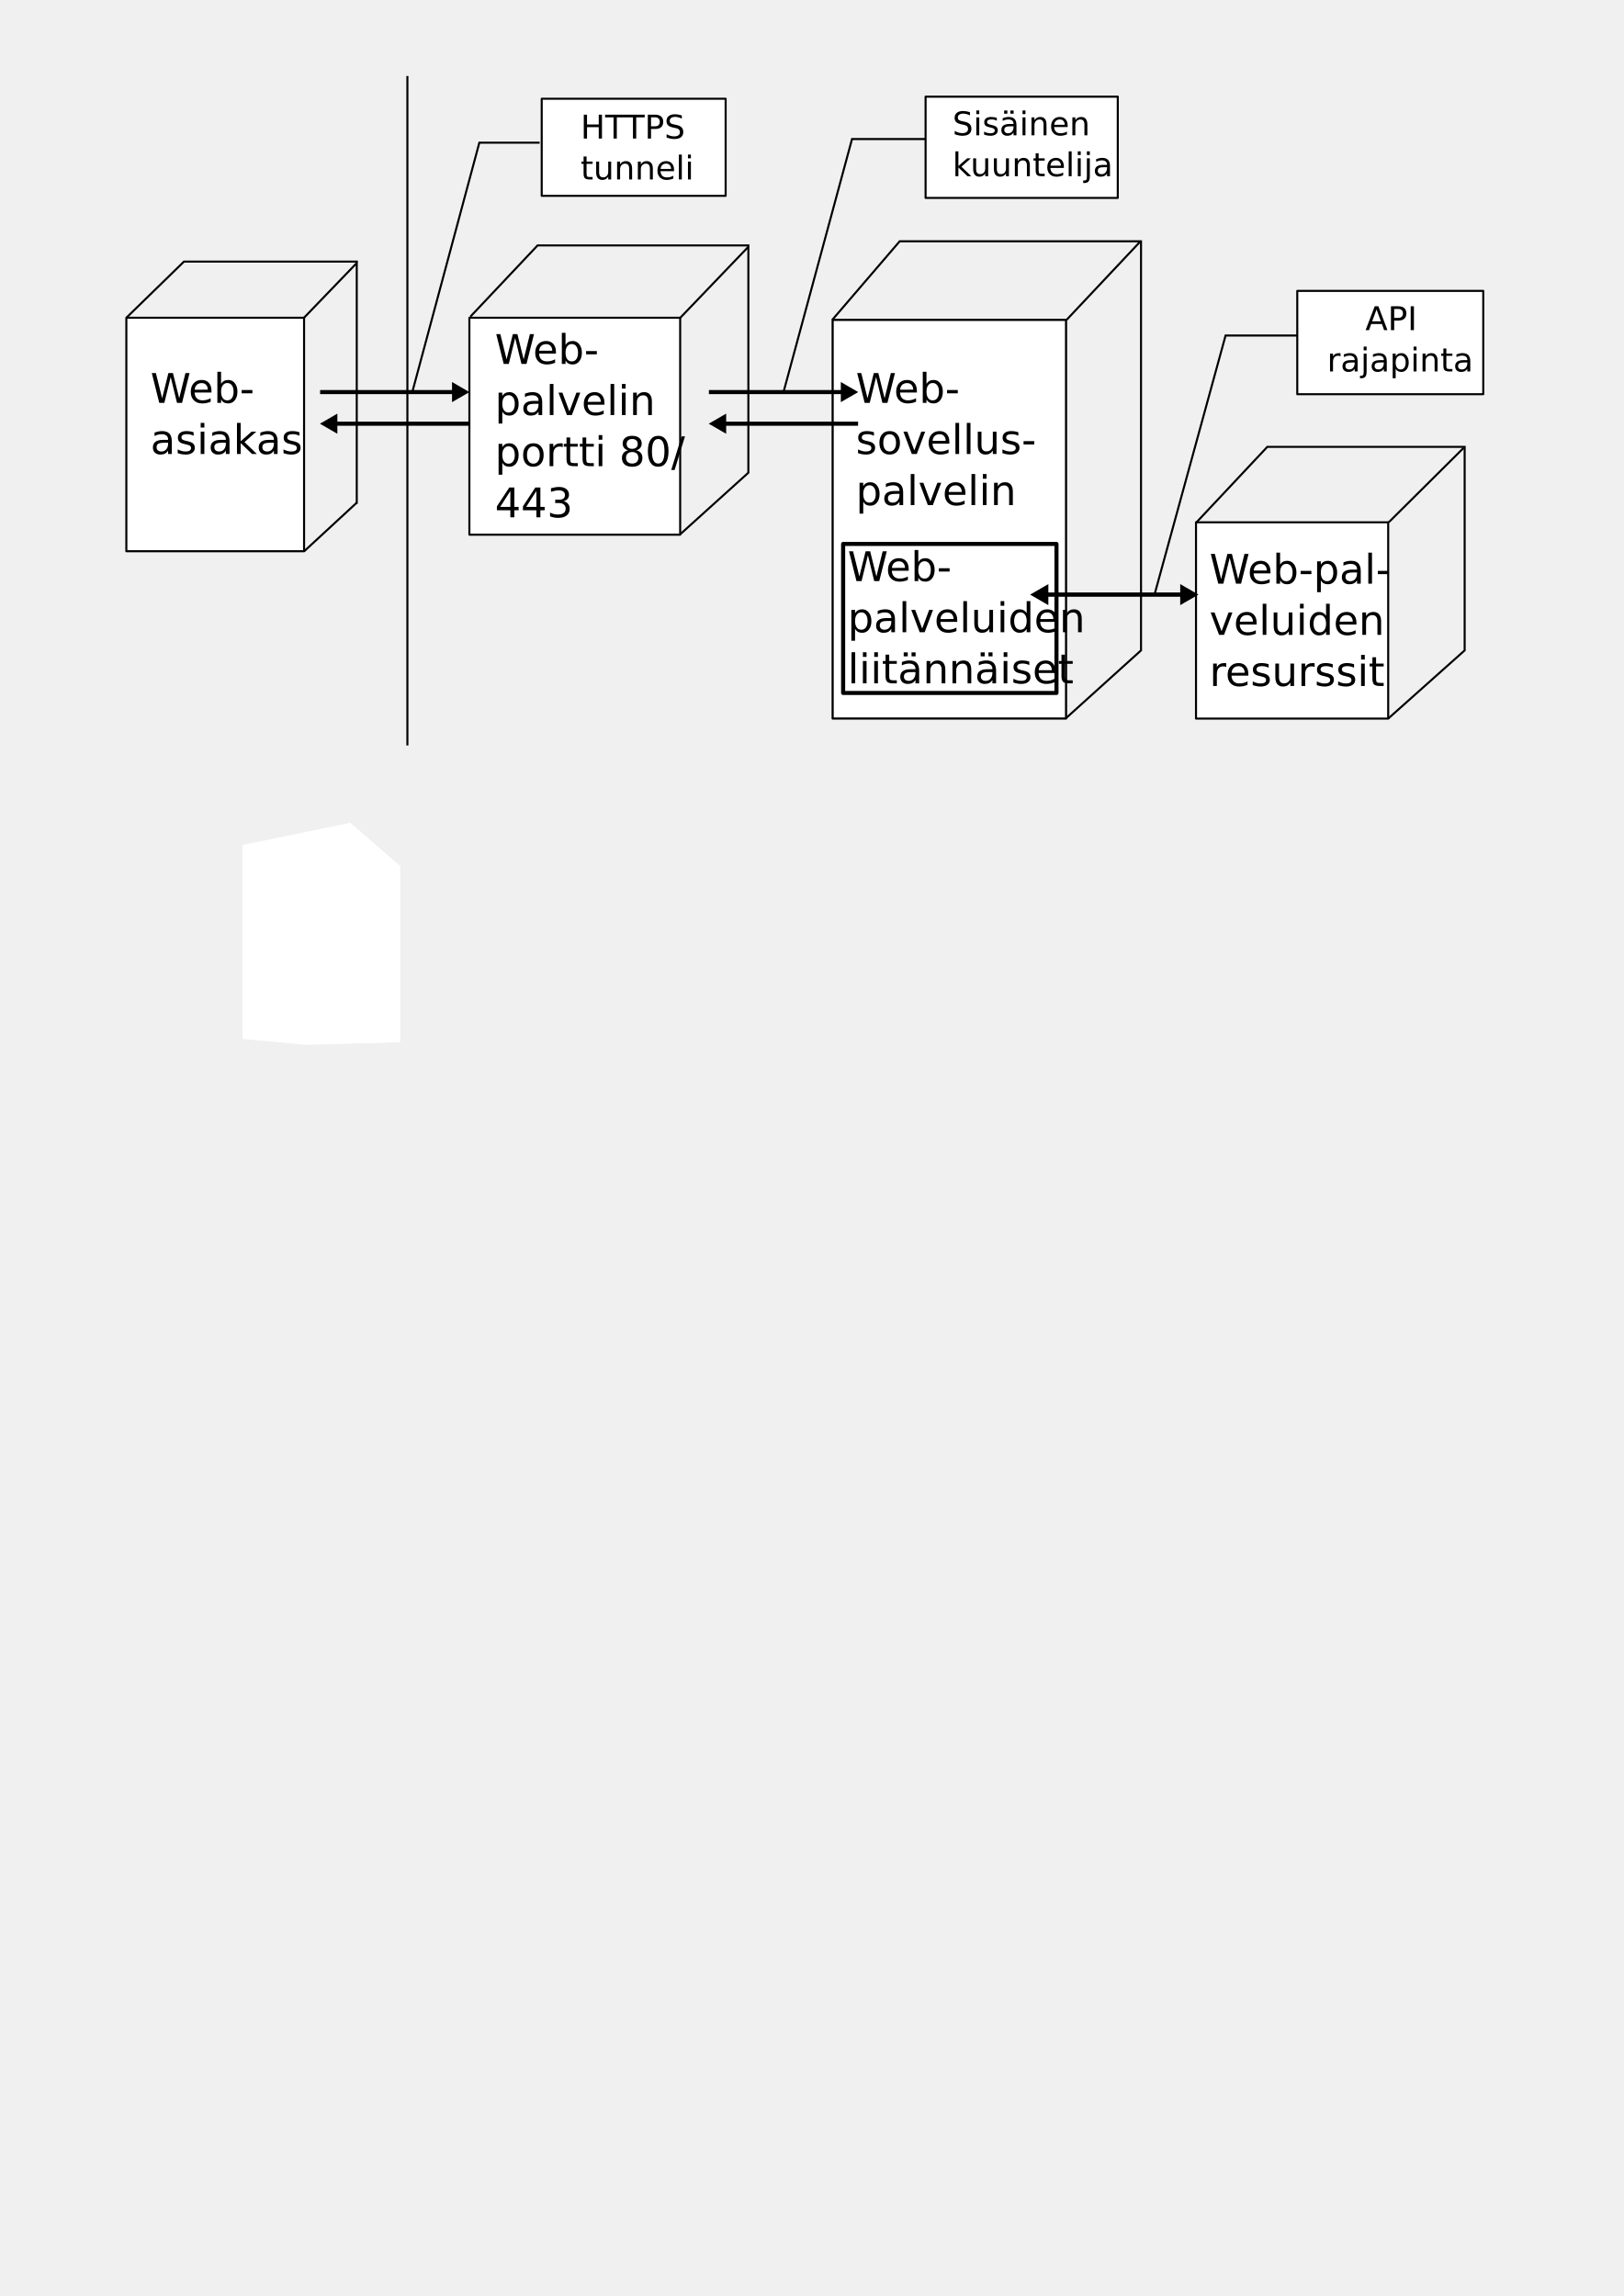
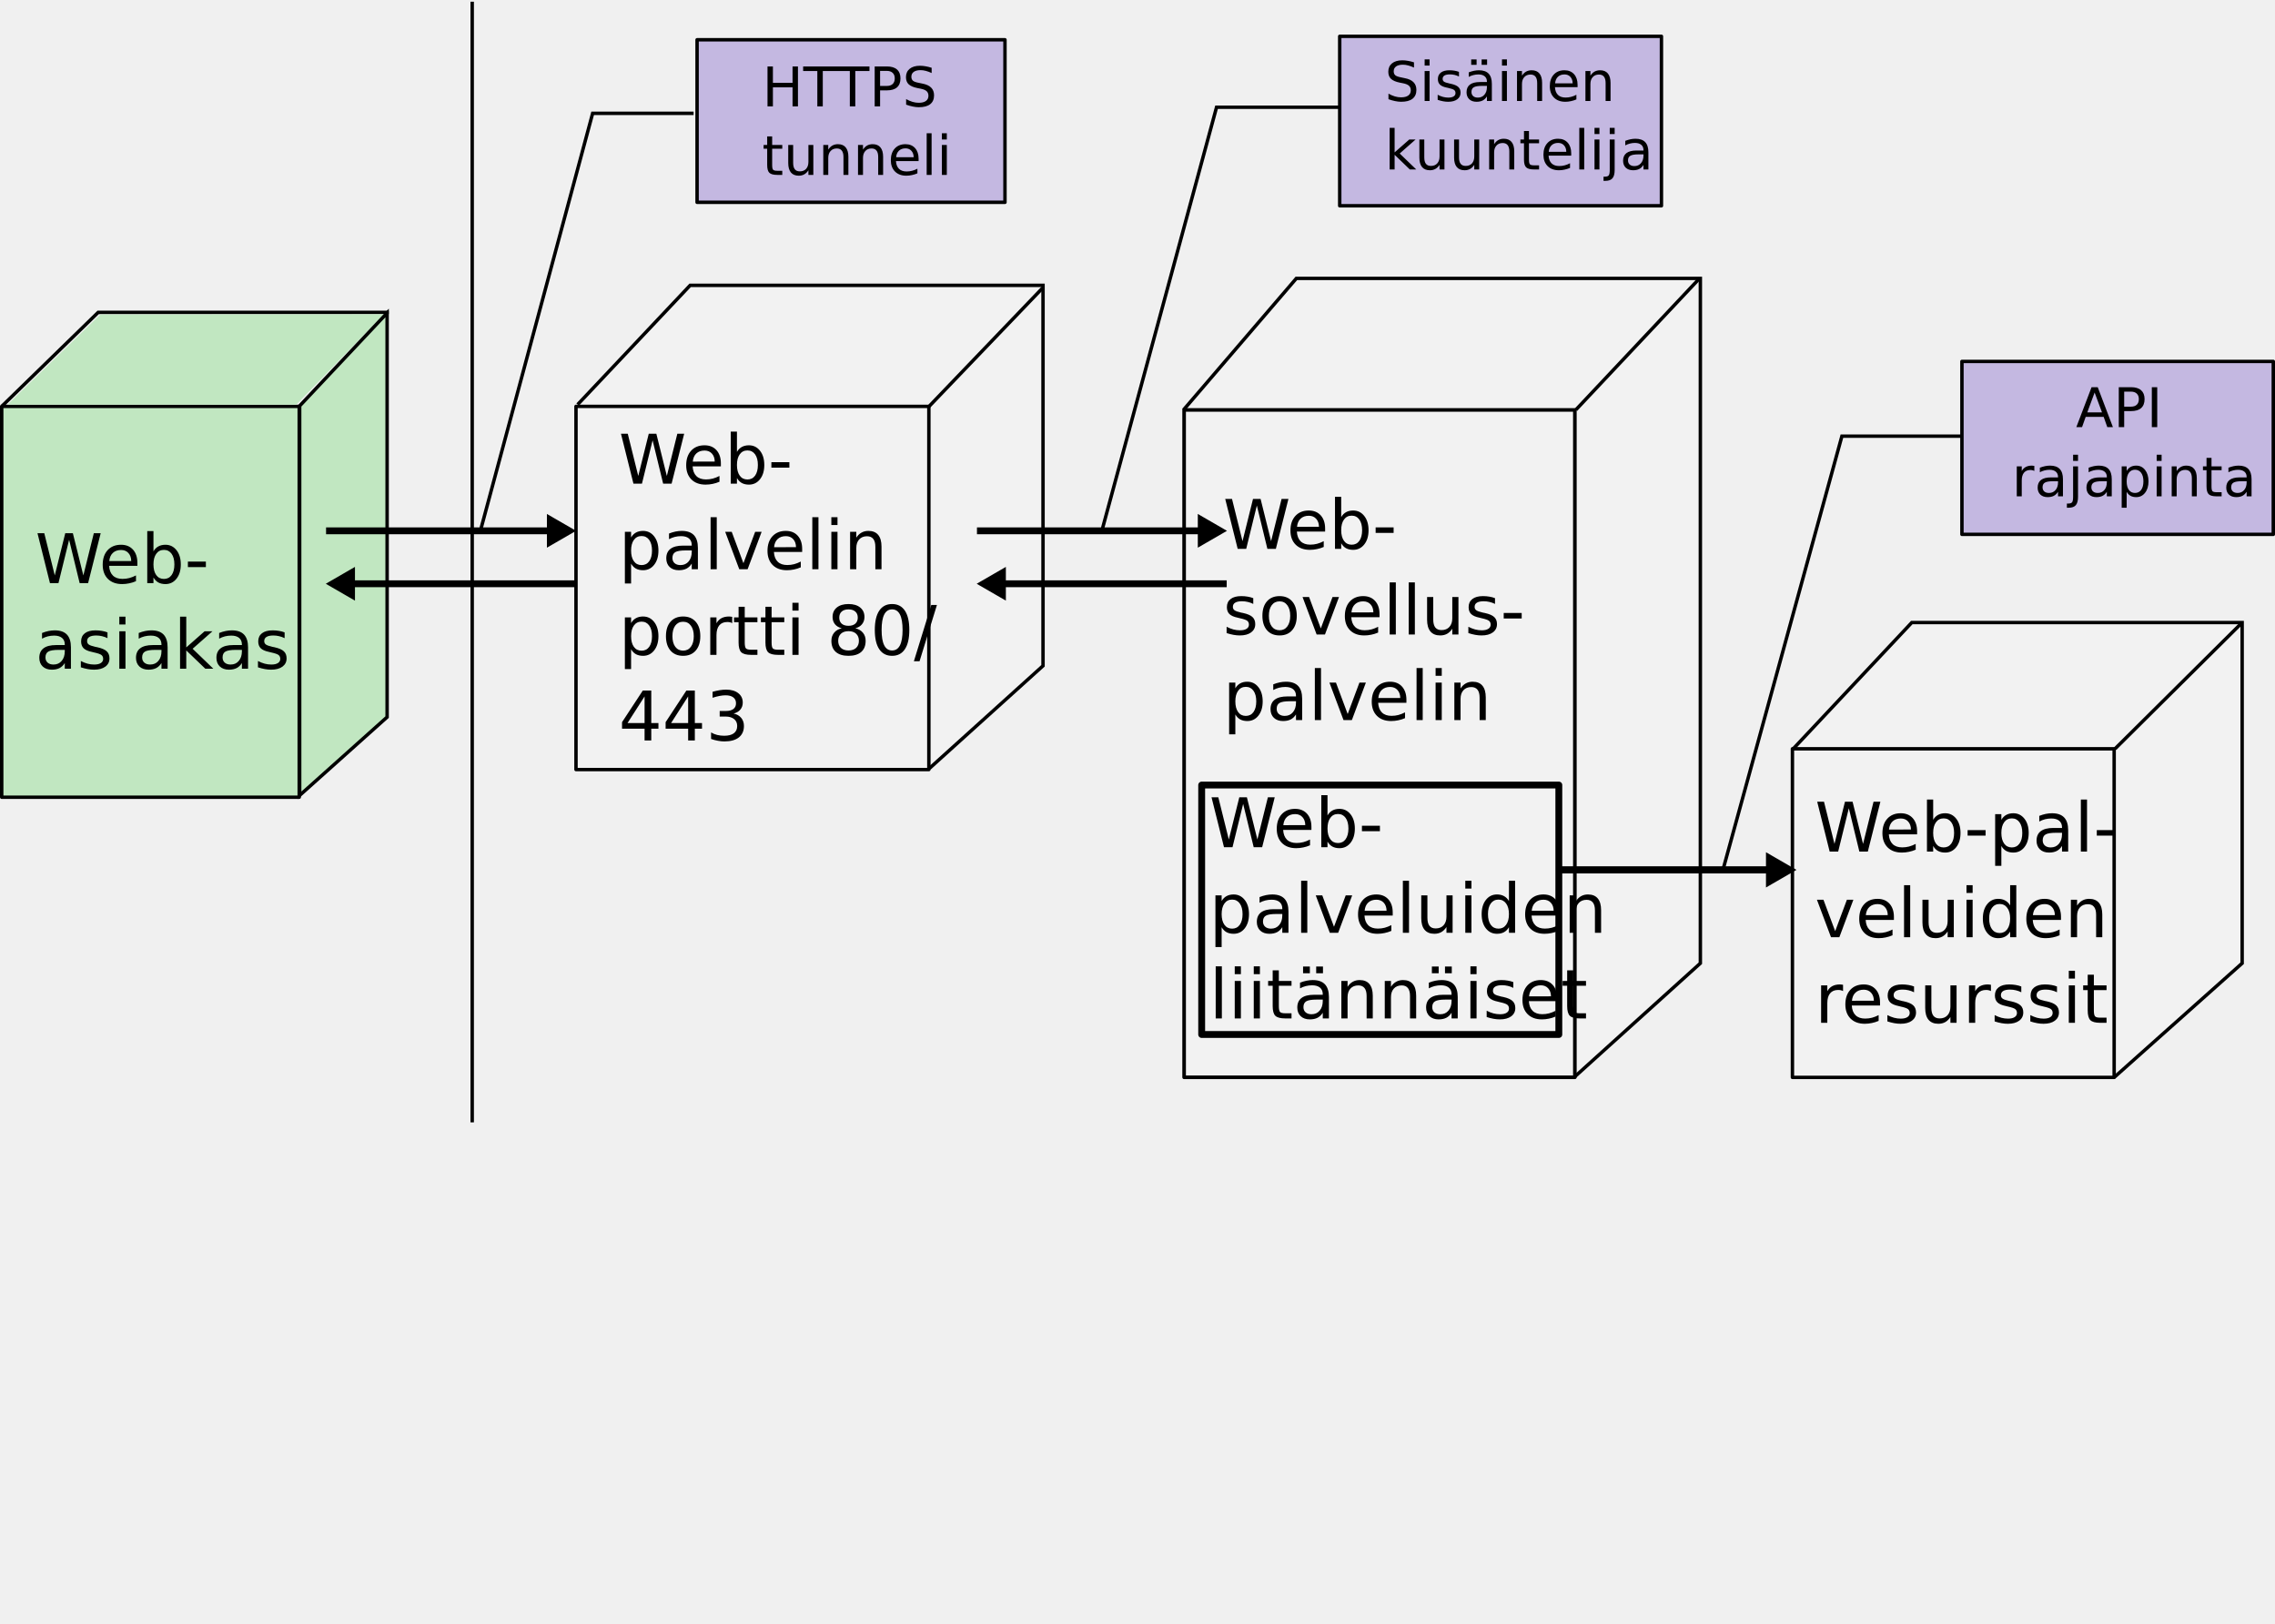
- <svg xmlns="http://www.w3.org/2000/svg" width="210mm" height="297mm" id="svg1901">
+ <svg xmlns="http://www.w3.org/2000/svg" width="664.284" height="474.077" id="svg1901" version="1.0">
  <defs id="defs1903">
-     <marker orient="auto" refY="0.0" refX="0.0" id="TriangleInM" style="overflow:visible">
-       <path id="path3590" d="M 5.77,0.0 L -2.88,5.0 L -2.88,-5.0 L 5.77,0.0 z " style="fill-rule:evenodd;stroke:#000000;stroke-width:1.0pt;marker-start:none" transform="scale(-0.4)" />
+     <marker orient="auto" refY="0" refX="0" id="TriangleInM" style="overflow:visible">
+       <path id="path3590" d="M 5.77,0 L -2.88,5 L -2.88,-5 L 5.77,0 z" style="fill-rule:evenodd;stroke:#000000;stroke-width:1pt;marker-start:none" transform="scale(-0.4,-0.4)" />
    </marker>
-     <marker orient="auto" refY="0.0" refX="0.0" id="TriangleOutM" style="overflow:visible">
-       <path id="path3599" d="M 5.77,0.0 L -2.88,5.0 L -2.88,-5.0 L 5.77,0.0 z " style="fill-rule:evenodd;stroke:#000000;stroke-width:1.0pt;marker-start:none" transform="scale(0.4)" />
+     <marker orient="auto" refY="0" refX="0" id="TriangleOutM" style="overflow:visible">
+       <path id="path3599" d="M 5.77,0 L -2.88,5 L -2.88,-5 L 5.77,0 z" style="fill-rule:evenodd;stroke:#000000;stroke-width:1pt;marker-start:none" transform="scale(0.4,0.4)" />
    </marker>
-     <marker orient="auto" refY="0.0" refX="0.0" id="TriangleInL" style="overflow:visible">
-       <path id="path3587" d="M 5.77,0.0 L -2.88,5.0 L -2.88,-5.0 L 5.77,0.0 z " style="fill-rule:evenodd;stroke:#000000;stroke-width:1.0pt;marker-start:none" transform="scale(-0.8)" />
+     <marker orient="auto" refY="0" refX="0" id="TriangleInL" style="overflow:visible">
+       <path id="path3587" d="M 5.77,0 L -2.88,5 L -2.88,-5 L 5.77,0 z" style="fill-rule:evenodd;stroke:#000000;stroke-width:1pt;marker-start:none" transform="scale(-0.8,-0.8)" />
    </marker>
-     <marker orient="auto" refY="0.0" refX="0.0" id="Arrow1Lstart" style="overflow:visible">
-       <path id="path3453" d="M 0.0,0.0 L 5.0,-5.0 L -12.5,0.0 L 5.0,5.0 L 0.0,0.0 z " style="fill-rule:evenodd;stroke:#000000;stroke-width:1.0pt;marker-start:none" transform="scale(0.8) translate(12.5,0)" />
+     <marker orient="auto" refY="0" refX="0" id="Arrow1Lstart" style="overflow:visible">
+       <path id="path3453" d="M 0,0 L 5,-5 L -12.5,0 L 5,5 L 0,0 z" style="fill-rule:evenodd;stroke:#000000;stroke-width:1pt;marker-start:none" transform="matrix(0.8,0,0,0.8,10,0)" />
    </marker>
  </defs>
-   <g id="layer1" style="opacity:1">
+   <g id="layer1" style="opacity:1" transform="translate(-61.26144,-36.65888)">
    <g style="opacity:1;fill:#ffffff;fill-opacity:1;stroke:#000000;stroke-width:1;stroke-linecap:round;stroke-linejoin:round;stroke-miterlimit:4;stroke-dasharray:6, 6;stroke-dashoffset:0" id="g2626">
-       <path id="path2632" style="fill:#ffffff;fill-rule:evenodd;stroke:none;stroke-width:1px;stroke-linecap:butt;stroke-linejoin:round;stroke-opacity:1" d="M 195.517,423.411 L 171.232,402.362 L 171.232,506.089 L 195.517,509.505 L 195.517,423.411 z" />
-       <path id="path2634" style="fill:#ffffff;fill-rule:evenodd;stroke:none;stroke-width:1px;stroke-linecap:butt;stroke-linejoin:round;stroke-opacity:1" d="M 171.232,402.362 L 171.232,506.089 L 118.571,507.849 L 118.571,413.207 L 171.232,402.362 z" />
-       <path id="path2636" style="fill:#ffffff;fill-rule:evenodd;stroke:none;stroke-width:1px;stroke-linecap:butt;stroke-linejoin:round;stroke-opacity:1" d="M 195.517,509.505 L 171.232,506.089 L 118.571,507.849 L 149.357,510.736 L 195.517,509.505 z" />
-       <path id="path2630" style="fill:#ffffff;fill-rule:evenodd;stroke:none;stroke-width:1px;stroke-linecap:butt;stroke-linejoin:round;stroke-opacity:1" d="M 195.517,423.411 L 171.232,402.362 L 118.571,413.207 L 149.357,430.995 L 195.517,423.411 z" />
-       <path id="path2628" style="fill:#ffffff;fill-rule:evenodd;stroke:none;stroke-width:1px;stroke-linecap:butt;stroke-linejoin:round;stroke-opacity:1" d="M 195.517,423.411 L 195.517,509.505 L 149.357,510.736 L 149.357,430.995 L 195.517,423.411 z" />
-       <path id="path2638" style="fill:#ffffff;fill-rule:evenodd;stroke:none;stroke-width:1px;stroke-linecap:butt;stroke-linejoin:round;stroke-opacity:1" d="M 149.357,430.995 L 118.571,413.207 L 118.571,507.849 L 149.357,510.736 L 149.357,430.995 z" />
+       <path id="path2632" style="fill:#ffffff;fill-rule:evenodd;stroke:none;stroke-width:1px;stroke-linecap:butt;stroke-linejoin:round;stroke-opacity:1" d="M 134.256,-118.215 L 109.97,-139.264 L 109.97,-35.537 L 134.256,-32.121 L 134.256,-118.215 z" />
+       <path id="path2634" style="fill:#ffffff;fill-rule:evenodd;stroke:none;stroke-width:1px;stroke-linecap:butt;stroke-linejoin:round;stroke-opacity:1" d="M 109.97,-139.264 L 109.97,-35.537 L 57.31,-33.777 L 57.31,-128.42 L 109.97,-139.264 z" />
+       <path id="path2636" style="fill:#ffffff;fill-rule:evenodd;stroke:none;stroke-width:1px;stroke-linecap:butt;stroke-linejoin:round;stroke-opacity:1" d="M 134.256,-32.121 L 109.97,-35.537 L 57.31,-33.777 L 88.095,-30.891 L 134.256,-32.121 z" />
+       <path id="path2630" style="fill:#ffffff;fill-rule:evenodd;stroke:none;stroke-width:1px;stroke-linecap:butt;stroke-linejoin:round;stroke-opacity:1" d="M 134.256,-118.215 L 109.97,-139.264 L 57.31,-128.42 L 88.095,-110.631 L 134.256,-118.215 z" />
+       <path id="path2628" style="fill:#ffffff;fill-rule:evenodd;stroke:none;stroke-width:1px;stroke-linecap:butt;stroke-linejoin:round;stroke-opacity:1" d="M 134.256,-118.215 L 134.256,-32.121 L 88.095,-30.891 L 88.095,-110.631 L 134.256,-118.215 z" />
+       <path id="path2638" style="fill:#ffffff;fill-rule:evenodd;stroke:none;stroke-width:1px;stroke-linecap:butt;stroke-linejoin:round;stroke-opacity:1" d="M 88.095,-110.631 L 57.31,-128.42 L 57.31,-33.777 L 88.095,-30.891 L 88.095,-110.631 z" />
    </g>
-     <rect style="opacity:1;fill:#ffffff;fill-opacity:1;stroke:#000000;stroke-width:1;stroke-linecap:round;stroke-linejoin:round;stroke-miterlimit:4;stroke-dasharray:none;stroke-dashoffset:0" id="rect2640" width="86.873" height="114.147" x="61.761" y="155.347" />
-     <rect style="opacity:1;fill:#ffffff;fill-opacity:1;stroke:#000000;stroke-width:1;stroke-linecap:round;stroke-linejoin:round;stroke-miterlimit:4;stroke-dasharray:none;stroke-dashoffset:0" id="rect2642" width="103.036" height="106.066" x="229.447" y="155.347" />
-     <rect style="opacity:1;fill:#ffffff;fill-opacity:1;stroke:#000000;stroke-width:1.052;stroke-linecap:round;stroke-linejoin:round;stroke-miterlimit:4;stroke-dasharray:none;stroke-dashoffset:0" id="rect2644" width="114.095" height="194.907" x="407.016" y="156.383" />
-     <rect style="opacity:1;fill:#ffffff;fill-opacity:1;stroke:#000000;stroke-width:1;stroke-linecap:round;stroke-linejoin:round;stroke-miterlimit:4;stroke-dasharray:none;stroke-dashoffset:0" id="rect2646" width="93.944" height="95.964" x="584.635" y="255.352" />
-     <rect style="opacity:1;fill:#ffffff;fill-opacity:1;stroke:#000000;stroke-width:1;stroke-linecap:round;stroke-linejoin:round;stroke-miterlimit:4;stroke-dasharray:none;stroke-dashoffset:0" id="rect2648" width="90.914" height="50.508" x="634.132" y="142.215" />
-     <rect style="opacity:1;fill:#ffffff;fill-opacity:1;stroke:#000000;stroke-width:1;stroke-linecap:round;stroke-linejoin:round;stroke-miterlimit:4;stroke-dasharray:none;stroke-dashoffset:0" id="rect2650" width="93.944" height="49.497" x="452.447" y="47.26" />
-     <rect style="opacity:1;fill:#ffffff;fill-opacity:1;stroke:#000000;stroke-width:1;stroke-linecap:round;stroke-linejoin:round;stroke-miterlimit:4;stroke-dasharray:none;stroke-dashoffset:0" id="rect2652" width="89.904" height="47.477" x="264.802" y="48.271" />
+     <rect style="opacity:1;fill:#c1e7c1;fill-opacity:1;stroke:#000000;stroke-width:1;stroke-linecap:round;stroke-linejoin:round;stroke-miterlimit:4;stroke-dasharray:none;stroke-dashoffset:0" id="rect2640" width="86.873" height="114.147" x="61.761" y="155.347" />
+     <path style="fill:#f2f2f2;fill-rule:evenodd;stroke:#000000;stroke-width:1px;stroke-linecap:butt;stroke-linejoin:miter;stroke-opacity:1" d="M 406.821,156.388 L 439.781,117.971 L 557.755,117.971 L 557.755,317.981 L 521.137,351.064" id="path2666" />
+     <rect style="opacity:1;fill:#f2f2f2;fill-opacity:1;stroke:#000000;stroke-width:1.052;stroke-linecap:round;stroke-linejoin:round;stroke-miterlimit:4;stroke-dasharray:none;stroke-dashoffset:0" id="rect2644" width="114.095" height="194.907" x="407.016" y="156.383" />
+     <path style="fill:#f2f2f2;fill-rule:evenodd;stroke:#000000;stroke-width:1px;stroke-linecap:butt;stroke-linejoin:miter;stroke-opacity:1" d="M 584.635,255.604 L 619.485,218.481 L 715.954,218.481 L 715.954,317.981 L 678.579,351.316" id="path2670" />
+     <rect style="opacity:1;fill:#f2f2f2;fill-opacity:1;stroke:#000000;stroke-width:1;stroke-linecap:round;stroke-linejoin:round;stroke-miterlimit:4;stroke-dasharray:none;stroke-dashoffset:0" id="rect2646" width="93.944" height="95.964" x="584.635" y="255.352" />
+     <rect style="opacity:1;fill:#c4b8e1;fill-opacity:1;stroke:#000000;stroke-width:1;stroke-linecap:round;stroke-linejoin:round;stroke-miterlimit:4;stroke-dasharray:none;stroke-dashoffset:0" id="rect2648" width="90.914" height="50.508" x="634.132" y="142.215" />
+     <rect style="opacity:1;fill:#c4b8e1;fill-opacity:1;stroke:#000000;stroke-width:1;stroke-linecap:round;stroke-linejoin:round;stroke-miterlimit:4;stroke-dasharray:none;stroke-dashoffset:0" id="rect2650" width="93.944" height="49.497" x="452.447" y="47.26" />
+     <rect style="opacity:1;fill:#c4b8e1;fill-opacity:1;stroke:#000000;stroke-width:1;stroke-linecap:round;stroke-linejoin:round;stroke-miterlimit:4;stroke-dasharray:none;stroke-dashoffset:0" id="rect2652" width="89.904" height="47.477" x="264.802" y="48.271" />
    <path style="fill:none;fill-rule:evenodd;stroke:#000000;stroke-width:1px;stroke-linecap:butt;stroke-linejoin:miter;stroke-opacity:1" d="M 199.142,364.448 L 199.142,37.159" id="path2654" />
-     <path style="fill:none;fill-rule:evenodd;stroke:#000000;stroke-width:1px;stroke-linecap:butt;stroke-linejoin:miter;stroke-opacity:1" d="M 148.607,269.583 L 174.48,245.674" id="path2656" />
-     <path style="fill:none;fill-rule:evenodd;stroke:#000000;stroke-width:1px;stroke-linecap:butt;stroke-linejoin:miter;stroke-opacity:1" d="M 148.517,155.436 L 174.393,128.578 L 174.393,246.26" id="path2658" />
    <path style="fill:none;fill-rule:evenodd;stroke:#000000;stroke-width:1px;stroke-linecap:butt;stroke-linejoin:miter;stroke-opacity:1" d="M 61.789,155.319 L 89.928,127.894 L 174.781,127.894" id="path2660" />
-     <path style="fill:none;fill-rule:evenodd;stroke:#000000;stroke-width:1px;stroke-linecap:butt;stroke-linejoin:miter;stroke-opacity:1" d="M 229.921,154.816 L 262.782,119.991 L 365.817,119.991 L 365.817,231.108 L 332.625,261.086" id="path2662" />
-     <path style="fill:none;fill-rule:evenodd;stroke:#000000;stroke-width:1px;stroke-linecap:butt;stroke-linejoin:miter;stroke-opacity:1" d="M 332.426,155.469 L 365.644,120.823" id="path2664" />
-     <path style="fill:none;fill-rule:evenodd;stroke:#000000;stroke-width:1px;stroke-linecap:butt;stroke-linejoin:miter;stroke-opacity:1" d="M 406.821,156.388 L 439.781,117.971 L 557.755,117.971 L 557.755,317.981 L 521.137,351.064" id="path2666" />
-     <path style="fill:none;fill-rule:evenodd;stroke:#000000;stroke-width:1px;stroke-linecap:butt;stroke-linejoin:miter;stroke-opacity:1" d="M 521.39,156.357 L 557.503,117.971" id="path2668" />
-     <path style="fill:none;fill-rule:evenodd;stroke:#000000;stroke-width:1px;stroke-linecap:butt;stroke-linejoin:miter;stroke-opacity:1" d="M 584.635,255.604 L 619.485,218.481 L 715.954,218.481 L 715.954,317.981 L 678.579,351.316" id="path2670" />
+     <path style="fill:#f2f2f2;fill-rule:evenodd;stroke:#000000;stroke-width:1px;stroke-linecap:butt;stroke-linejoin:miter;stroke-opacity:1" d="M 229.921,154.816 L 262.782,119.991 L 365.817,119.991 L 365.817,231.108 L 332.625,261.086" id="path2662" />
+     <rect style="opacity:1;fill:#f2f2f2;fill-opacity:1;stroke:#000000;stroke-width:1;stroke-linecap:round;stroke-linejoin:round;stroke-miterlimit:4;stroke-dasharray:none;stroke-dashoffset:0" id="rect2642" width="103.036" height="106.066" x="229.447" y="155.347" />
+     <path style="fill:#f2f2f2;fill-rule:evenodd;stroke:#000000;stroke-width:1px;stroke-linecap:butt;stroke-linejoin:miter;stroke-opacity:1" d="M 332.426,155.469 L 365.644,120.823" id="path2664" />
+     <path style="fill:#f2f2f2;fill-rule:evenodd;stroke:#000000;stroke-width:1px;stroke-linecap:butt;stroke-linejoin:miter;stroke-opacity:1" d="M 521.39,156.357 L 557.503,117.971" id="path2668" />
    <path style="fill:none;fill-rule:evenodd;stroke:#000000;stroke-width:1px;stroke-linecap:butt;stroke-linejoin:miter;stroke-opacity:1" d="M 678.831,255.352 L 715.449,218.986" id="path2672" />
-     <g id="g8428" transform="translate(-14,-7.3551)">
-       <path id="path3446" d="M 237.793,199.043 L 170.472,199.043" style="fill:none;fill-rule:evenodd;stroke:#000000;stroke-width:2;stroke-linecap:butt;stroke-linejoin:miter;marker-start:url(#TriangleInM);stroke-miterlimit:4;stroke-dasharray:none;stroke-opacity:1" />
-       <path id="path3448" d="M 243.393,214.505 L 176.071,214.505" style="opacity:1;fill:none;fill-rule:evenodd;stroke:#000000;stroke-width:2;stroke-linecap:butt;stroke-linejoin:miter;marker-end:url(#TriangleOutM);stroke-miterlimit:4;stroke-dasharray:none;stroke-opacity:1" />
-     </g>
    <path style="opacity:1;fill:none;fill-rule:evenodd;stroke:#000000;stroke-width:2;stroke-linecap:butt;stroke-linejoin:miter;marker-start:url(#TriangleInM);stroke-miterlimit:4;stroke-dasharray:none;stroke-opacity:1" d="M 413.851,191.688 L 346.529,191.688" id="path8434" />
    <path style="opacity:1;fill:none;fill-rule:evenodd;stroke:#000000;stroke-width:2;stroke-linecap:butt;stroke-linejoin:miter;marker-end:url(#TriangleOutM);stroke-miterlimit:4;stroke-dasharray:none;stroke-opacity:1" d="M 419.45,207.15 L 352.129,207.15" id="path8436" />
    <path style="fill:none;fill-rule:evenodd;stroke:#000000;stroke-width:1px;stroke-linecap:butt;stroke-linejoin:miter;stroke-opacity:1" d="M 201.668,191.207 L 234.309,69.757 L 263.792,69.757" id="path8440" />
    <path style="fill:none;fill-rule:evenodd;stroke:#000000;stroke-width:1px;stroke-linecap:butt;stroke-linejoin:miter;stroke-opacity:1" d="M 382.99,191.728 L 416.488,67.974 L 452.438,67.974" id="path8442" />
-     <rect style="opacity:1;fill:#ffffff;fill-opacity:1;stroke:#000000;stroke-width:2;stroke-linecap:round;stroke-linejoin:round;stroke-miterlimit:4;stroke-dasharray:none;stroke-dashoffset:0" id="rect9627" width="104.286" height="72.857" x="412.143" y="265.934" />
    <path style="opacity:1;fill:none;fill-rule:evenodd;stroke:#000000;stroke-width:2.091;stroke-linecap:butt;stroke-linejoin:miter;marker-start:url(#TriangleInM);marker-end:url(#TriangleOutM);stroke-miterlimit:4;stroke-dasharray:none;stroke-opacity:1" d="M 579.882,290.707 L 509.492,290.707" id="path8446" />
+     <rect style="opacity:1;fill:#f2f2f2;fill-opacity:1;stroke:#000000;stroke-width:2;stroke-linecap:round;stroke-linejoin:round;stroke-miterlimit:4;stroke-dasharray:none;stroke-dashoffset:0" id="rect9627" width="104.286" height="72.857" x="412.143" y="265.934" />
    <path style="fill:none;fill-rule:evenodd;stroke:#000000;stroke-width:1px;stroke-linecap:butt;stroke-linejoin:miter;stroke-opacity:1" d="M 564.423,290.455 L 599.085,164.04 L 634.376,164.04" id="path9514" />
    <text xml:space="preserve" style="font-size:16px;font-style:normal;font-weight:normal;fill:#000000;fill-opacity:1;stroke:none;stroke-width:1px;stroke-linecap:butt;stroke-linejoin:miter;stroke-opacity:1;font-family:Bitstream Vera Sans" x="283.789" y="67.74" id="text9516">
      <tspan id="tspan9518" x="283.789" y="67.74">HTTPS</tspan>
      <tspan x="283.789" y="87.74" id="tspan9520">tunneli</tspan>
    </text>
    <text xml:space="preserve" style="font-size:16px;font-style:normal;font-weight:normal;fill:#000000;fill-opacity:1;stroke:none;stroke-width:1px;stroke-linecap:butt;stroke-linejoin:miter;stroke-opacity:1;font-family:Bitstream Vera Sans" x="465.575" y="66.15" id="text9522">
      <tspan id="tspan9524" x="465.575" y="66.15">Sisäinen </tspan>
      <tspan x="465.575" y="86.15" id="tspan9526">kuuntelija</tspan>
    </text>
    <g id="g9538" transform="translate(474.4702,-240.4139)">
      <text id="text9528" y="401.824" x="192.939" style="font-size:16px;font-style:normal;font-weight:normal;fill:#000000;fill-opacity:1;stroke:none;stroke-width:1px;stroke-linecap:butt;stroke-linejoin:miter;stroke-opacity:1;font-family:Bitstream Vera Sans" xml:space="preserve">
        <tspan y="401.824" x="192.939" id="tspan9530">API</tspan>
        <tspan id="tspan9532" y="421.824" x="192.939" />
      </text>
      <text id="text9534" y="422.027" x="174.224" style="font-size:16px;font-style:normal;font-weight:normal;fill:#000000;fill-opacity:1;stroke:none;stroke-width:1px;stroke-linecap:butt;stroke-linejoin:miter;stroke-opacity:1;font-family:Bitstream Vera Sans" xml:space="preserve">
        <tspan y="422.027" x="174.224" id="tspan9536">rajapinta</tspan>
      </text>
    </g>
-     <text xml:space="preserve" style="font-size:16px;font-style:normal;font-weight:normal;fill:#000000;fill-opacity:1;stroke:none;stroke-width:1px;stroke-linecap:butt;stroke-linejoin:miter;stroke-opacity:1;font-family:Bitstream Vera Sans" x="73.536" y="196.961" id="text9545">
-       <tspan id="tspan9547" x="73.536" y="196.961" style="font-size:20px">Web-</tspan>
-       <tspan x="73.536" y="221.961" id="tspan9549" style="font-size:20px">asiakas</tspan>
+     <text xml:space="preserve" style="font-size:16px;font-style:normal;font-weight:normal;fill:#000000;fill-opacity:1;stroke:none;stroke-width:1px;stroke-linecap:butt;stroke-linejoin:miter;stroke-opacity:1;font-family:Bitstream Vera Sans" x="71.536" y="206.961" id="text9545">
+       <tspan id="tspan9547" x="71.536" y="206.961" style="font-size:20px">Web-</tspan>
+       <tspan x="71.536" y="231.961" id="tspan9549" style="font-size:20px">asiakas</tspan>
    </text>
    <text xml:space="preserve" style="font-size:16px;font-style:normal;font-weight:normal;opacity:1;fill:#000000;fill-opacity:1;stroke:none;stroke-width:1px;stroke-linecap:butt;stroke-linejoin:miter;stroke-opacity:1;font-family:Bitstream Vera Sans" x="241.912" y="177.911" id="text9551">
      <tspan id="tspan9553" x="241.912" y="177.911" style="font-size:20px">Web-</tspan>
      <tspan x="241.912" y="202.911" id="tspan9555" style="font-size:20px">palvelin</tspan>
      <tspan x="241.912" y="227.911" style="font-size:20px" id="tspan9631">portti 80/</tspan>
      <tspan x="241.912" y="252.911" style="font-size:20px" id="tspan9633">443</tspan>
    </text>
    <text xml:space="preserve" style="font-size:16px;font-style:normal;font-weight:normal;opacity:1;fill:#000000;fill-opacity:1;stroke:none;stroke-width:1px;stroke-linecap:butt;stroke-linejoin:miter;stroke-opacity:1;font-family:Bitstream Vera Sans" x="418.347" y="171.961" id="text9557">
      <tspan x="418.347" y="171.961" style="font-size:20px" id="tspan9571" />
      <tspan x="418.347" y="196.961" style="font-size:20px" id="tspan9579">Web-</tspan>
      <tspan x="418.347" y="221.961" style="font-size:20px" id="tspan9581">sovellus-</tspan>
      <tspan x="418.347" y="246.961" style="font-size:20px" id="tspan9577">palvelin</tspan>
    </text>
    <text xml:space="preserve" style="font-size:16px;font-style:normal;font-weight:normal;opacity:1;fill:#000000;fill-opacity:1;stroke:none;stroke-width:1px;stroke-linecap:butt;stroke-linejoin:miter;stroke-opacity:1;font-family:Bitstream Vera Sans" x="414.347" y="259.091" id="text9583">
      <tspan x="414.347" y="259.091" style="font-size:20px" id="tspan9585" />
      <tspan x="414.347" y="284.091" style="font-size:20px" id="tspan9587">Web-</tspan>
      <tspan x="414.347" y="309.091" style="font-size:20px" id="tspan9591">palveluiden</tspan>
      <tspan x="414.347" y="334.091" style="font-size:20px" id="tspan9625">liitännäiset</tspan>
    </text>
-     <flowRoot xml:space="preserve" id="flowRoot9593" style="fill:black;stroke:none;stroke-opacity:1;stroke-width:1px;stroke-linejoin:miter;stroke-linecap:butt;fill-opacity:1;font-family:Bitstream Vera Sans;font-style:normal;font-weight:normal;font-size:16">
+     <flowRoot xml:space="preserve" id="flowRoot9593" style="font-size:16px;font-style:normal;font-weight:normal;fill:#000000;fill-opacity:1;stroke:none;stroke-width:1px;stroke-linecap:butt;stroke-linejoin:miter;stroke-opacity:1;font-family:Bitstream Vera Sans">
      <flowRegion id="flowRegion9595">
        <rect id="rect9597" width="43.437" height="17.173" x="252.538" y="406.875" />
      </flowRegion>
      <flowPara id="flowPara9599" />
    </flowRoot>
    <text xml:space="preserve" style="font-size:16px;font-style:normal;font-weight:normal;opacity:1;fill:#000000;fill-opacity:1;stroke:none;stroke-width:1px;stroke-linecap:butt;stroke-linejoin:miter;stroke-opacity:1;font-family:Bitstream Vera Sans" x="591.201" y="235.375" id="text9607">
      <tspan x="591.201" y="235.375" style="font-size:20px" id="tspan9609" />
      <tspan x="591.201" y="260.375" style="font-size:20px" id="tspan9611" />
      <tspan x="591.201" y="285.375" style="font-size:20px" id="tspan9615">Web-pal-</tspan>
      <tspan x="591.201" y="310.375" style="font-size:20px" id="tspan9629">veluiden</tspan>
      <tspan x="591.201" y="335.375" style="font-size:20px" id="tspan9619">resurssit</tspan>
    </text>
+     <path style="opacity:0;fill:#b8ee41;fill-opacity:1;fill-rule:evenodd;stroke:#ececec;stroke-width:1.01;stroke-linecap:round;stroke-linejoin:round;stroke-miterlimit:4;stroke-dasharray:none;stroke-dashoffset:0;stroke-opacity:1" d="M 0.992,175.648 L 0.992,119.585 L 43.924,119.585 L 86.855,119.585 L 86.855,175.648 L 86.855,231.712 L 43.924,231.712 L 0.992,231.712 L 0.992,175.648 z M 22.769,184.528 C 22.459,183.72 22.205,181.327 22.205,179.211 C 22.205,175.94 21.823,175.266 19.659,174.723 C 16.332,173.888 12.851,175.745 13.547,177.983 C 13.839,178.921 13.665,180.346 13.161,181.15 C 12.608,182.032 12.623,183.318 13.2,184.396 C 14.461,186.751 23.671,186.879 22.769,184.528 L 22.769,184.528 z M 31.774,184.622 C 33.963,182.434 33.34,181.048 29.203,178.908 L 25.741,177.117 L 29.024,177.726 C 32.974,178.458 33.491,176.65 29.811,174.973 C 27.889,174.097 26.95,174.14 25.722,175.159 C 23.588,176.93 24.228,180.589 26.751,181.039 C 27.862,181.238 29.226,181.866 29.781,182.435 C 30.469,183.139 29.582,183.255 27.003,182.796 C 22.806,182.05 22.47,182.335 24.803,184.668 C 26.845,186.71 29.706,186.691 31.775,184.623 L 31.774,184.622 z M 37.158,180.367 C 37.402,176.188 37.15,175.143 35.895,175.143 C 34.665,175.143 34.327,176.359 34.327,180.783 C 34.327,188.201 36.72,187.849 37.158,180.367 L 37.158,180.367 z M 48.469,181.662 C 48.469,176.279 46.286,173.701 42.526,174.645 C 39.318,175.45 38.122,177.165 39.559,178.897 C 40.326,179.822 40.31,180.194 39.501,180.194 C 37.947,180.194 38.061,184.961 39.63,185.551 C 40.325,185.812 42.598,186.023 44.681,186.021 L 48.469,186.017 L 48.469,181.662 z M 52.532,183.477 L 52.555,180.699 L 54.494,183.225 C 56.191,185.434 57.278,185.771 63.189,185.918 L 69.944,186.086 L 69.335,180.943 C 68.659,175.234 67.368,173.824 63.632,174.708 C 60.531,175.442 59.346,177.178 60.772,178.897 C 61.54,179.822 61.523,180.194 60.715,180.194 C 60.091,180.194 59.573,181.444 59.564,182.972 L 59.547,185.75 L 57.421,182.43 C 55.379,179.241 55.366,179.031 57.089,177.126 C 58.814,175.22 58.807,175.143 56.909,175.143 C 55.823,175.143 54.389,175.689 53.722,176.355 C 52.779,177.298 52.51,176.849 52.51,174.335 C 52.51,172.135 52.026,171.103 50.995,171.103 C 49.782,171.103 49.479,172.618 49.479,178.679 C 49.479,184.74 49.782,186.255 50.995,186.255 C 51.969,186.255 52.518,185.263 52.532,183.477 z M 78.572,185.043 C 80.707,182.907 79.921,180.44 76.753,179.335 C 72.83,177.968 72.83,176.807 76.752,177.668 C 79.176,178.201 79.667,178.035 79.208,176.838 C 78.447,174.854 74.867,173.99 72.55,175.231 C 69.614,176.802 70.264,179.847 73.799,181.079 C 75.507,181.675 76.623,182.619 76.277,183.178 C 75.868,183.84 74.98,183.775 73.722,182.99 C 71.323,181.491 69.962,182.643 71.682,184.715 C 73.21,186.556 76.883,186.731 78.572,185.043 L 78.572,185.043 z M 37.126,172.302 C 37.346,171.642 36.806,171.103 35.926,171.103 C 35.047,171.103 34.327,171.822 34.327,172.702 C 34.327,174.486 36.502,174.175 37.126,172.302 z M 20.326,155.193 L 21.875,149.384 L 23.22,155.234 C 25.008,163.007 26.972,162.592 29.391,153.93 C 31.639,145.885 31.641,145.849 29.827,145.849 C 28.924,145.849 28.094,147.309 27.674,149.637 C 26.615,155.509 25.924,155.802 24.728,150.891 C 23.166,144.475 20.694,144.312 18.888,150.507 C 17.381,155.677 16.786,155.513 15.726,149.637 C 15.29,147.218 14.487,145.849 13.505,145.849 C 12.519,145.849 12.151,146.483 12.481,147.617 C 12.763,148.589 13.498,151.43 14.114,153.93 C 15.753,160.581 15.95,161.001 17.428,161.001 C 18.216,161.001 19.42,158.587 20.326,155.193 z M 40.408,159.462 C 42.158,157.353 40.751,156.248 38.281,157.791 C 36.238,159.066 34.327,158.636 34.327,156.901 C 34.327,156.378 35.918,155.95 37.863,155.95 C 40.594,155.95 41.398,155.537 41.398,154.132 C 41.398,151.517 39.397,149.889 36.181,149.889 C 33.228,149.889 31.297,152.232 31.297,155.812 C 31.297,160.24 37.65,162.785 40.408,159.462 z M 51.298,159.789 C 51.964,159.122 52.51,157.168 52.51,155.445 C 52.51,151.724 50.942,149.889 47.762,149.889 C 46.112,149.889 45.439,149.304 45.439,147.869 C 45.439,146.758 44.984,145.849 44.429,145.849 C 43.845,145.849 43.418,149.048 43.418,153.425 L 43.418,161.001 L 46.752,161.001 C 48.585,161.001 50.631,160.456 51.298,159.789 L 51.298,159.789 z M 59.581,155.445 C 59.581,154.435 58.571,153.93 56.55,153.93 C 54.53,153.93 53.52,154.435 53.52,155.445 C 53.52,156.455 54.53,156.961 56.55,156.961 C 58.571,156.961 59.581,156.455 59.581,155.445 z" id="path2462" transform="translate(61.26144,36.65888)" />
+     <path style="opacity:0;fill:#c5592b;fill-opacity:1;fill-rule:evenodd;stroke:#ececec;stroke-width:1.01;stroke-linecap:round;stroke-linejoin:round;stroke-miterlimit:4;stroke-dasharray:none;stroke-dashoffset:0;stroke-opacity:1" d="M 0.992,175.648 L 0.992,119.585 L 43.924,119.585 L 86.855,119.585 L 86.855,175.648 L 86.855,231.712 L 43.924,231.712 L 0.992,231.712 L 0.992,175.648 z M 22.769,184.528 C 22.459,183.72 22.205,181.327 22.205,179.211 C 22.205,175.94 21.823,175.266 19.659,174.723 C 16.332,173.888 12.851,175.745 13.547,177.983 C 13.839,178.921 13.665,180.346 13.161,181.15 C 12.608,182.032 12.623,183.318 13.2,184.396 C 14.461,186.751 23.671,186.879 22.769,184.528 L 22.769,184.528 z M 31.774,184.622 C 33.963,182.434 33.34,181.048 29.203,178.908 L 25.741,177.117 L 29.024,177.726 C 32.974,178.458 33.491,176.65 29.811,174.973 C 27.889,174.097 26.95,174.14 25.722,175.159 C 23.588,176.93 24.228,180.589 26.751,181.039 C 27.862,181.238 29.226,181.866 29.781,182.435 C 30.469,183.139 29.582,183.255 27.003,182.796 C 22.806,182.05 22.47,182.335 24.803,184.668 C 26.845,186.71 29.706,186.691 31.775,184.623 L 31.774,184.622 z M 37.158,180.367 C 37.402,176.188 37.15,175.143 35.895,175.143 C 34.665,175.143 34.327,176.359 34.327,180.783 C 34.327,188.201 36.72,187.849 37.158,180.367 L 37.158,180.367 z M 48.469,181.662 C 48.469,176.279 46.286,173.701 42.526,174.645 C 39.318,175.45 38.122,177.165 39.559,178.897 C 40.326,179.822 40.31,180.194 39.501,180.194 C 37.947,180.194 38.061,184.961 39.63,185.551 C 40.325,185.812 42.598,186.023 44.681,186.021 L 48.469,186.017 L 48.469,181.662 z M 52.532,183.477 L 52.555,180.699 L 54.494,183.225 C 56.191,185.434 57.278,185.771 63.189,185.918 L 69.944,186.086 L 69.335,180.943 C 68.659,175.234 67.368,173.824 63.632,174.708 C 60.531,175.442 59.346,177.178 60.772,178.897 C 61.54,179.822 61.523,180.194 60.715,180.194 C 60.091,180.194 59.573,181.444 59.564,182.972 L 59.547,185.75 L 57.421,182.43 C 55.379,179.241 55.366,179.031 57.089,177.126 C 58.814,175.22 58.807,175.143 56.909,175.143 C 55.823,175.143 54.389,175.689 53.722,176.355 C 52.779,177.298 52.51,176.849 52.51,174.335 C 52.51,172.135 52.026,171.103 50.995,171.103 C 49.782,171.103 49.479,172.618 49.479,178.679 C 49.479,184.74 49.782,186.255 50.995,186.255 C 51.969,186.255 52.518,185.263 52.532,183.477 z M 78.572,185.043 C 80.707,182.907 79.921,180.44 76.753,179.335 C 72.83,177.968 72.83,176.807 76.752,177.668 C 79.176,178.201 79.667,178.035 79.208,176.838 C 78.447,174.854 74.867,173.99 72.55,175.231 C 69.614,176.802 70.264,179.847 73.799,181.079 C 75.507,181.675 76.623,182.619 76.277,183.178 C 75.868,183.84 74.98,183.775 73.722,182.99 C 71.323,181.491 69.962,182.643 71.682,184.715 C 73.21,186.556 76.883,186.731 78.572,185.043 L 78.572,185.043 z M 37.126,172.302 C 37.346,171.642 36.806,171.103 35.926,171.103 C 35.047,171.103 34.327,171.822 34.327,172.702 C 34.327,174.486 36.502,174.175 37.126,172.302 z M 20.326,155.193 L 21.875,149.384 L 23.22,155.234 C 25.008,163.007 26.972,162.592 29.391,153.93 C 31.639,145.885 31.641,145.849 29.827,145.849 C 28.924,145.849 28.094,147.309 27.674,149.637 C 26.615,155.509 25.924,155.802 24.728,150.891 C 23.166,144.475 20.694,144.312 18.888,150.507 C 17.381,155.677 16.786,155.513 15.726,149.637 C 15.29,147.218 14.487,145.849 13.505,145.849 C 12.519,145.849 12.151,146.483 12.481,147.617 C 12.763,148.589 13.498,151.43 14.114,153.93 C 15.753,160.581 15.95,161.001 17.428,161.001 C 18.216,161.001 19.42,158.587 20.326,155.193 z M 40.408,159.462 C 42.158,157.353 40.751,156.248 38.281,157.791 C 36.238,159.066 34.327,158.636 34.327,156.901 C 34.327,156.378 35.918,155.95 37.863,155.95 C 40.594,155.95 41.398,155.537 41.398,154.132 C 41.398,151.517 39.397,149.889 36.181,149.889 C 33.228,149.889 31.297,152.232 31.297,155.812 C 31.297,160.24 37.65,162.785 40.408,159.462 z M 51.298,159.789 C 51.964,159.122 52.51,157.168 52.51,155.445 C 52.51,151.724 50.942,149.889 47.762,149.889 C 46.112,149.889 45.439,149.304 45.439,147.869 C 45.439,146.758 44.984,145.849 44.429,145.849 C 43.845,145.849 43.418,149.048 43.418,153.425 L 43.418,161.001 L 46.752,161.001 C 48.585,161.001 50.631,160.456 51.298,159.789 L 51.298,159.789 z M 59.581,155.445 C 59.581,154.435 58.571,153.93 56.55,153.93 C 54.53,153.93 53.52,154.435 53.52,155.445 C 53.52,156.455 54.53,156.961 56.55,156.961 C 58.571,156.961 59.581,156.455 59.581,155.445 z" id="path2464" transform="translate(61.26144,36.65888)" />
+     <path style="opacity:0;fill:#c1e7c1;fill-opacity:1;fill-rule:evenodd;stroke:none;stroke-width:1;stroke-linecap:round;stroke-linejoin:round;stroke-miterlimit:4;stroke-dasharray:none;stroke-dashoffset:0;stroke-opacity:1" d="M 15.74,105.058 L 28.604,92.195 L 69.96,92.379 L 111.316,92.564 L 99.237,105.188 L 87.158,117.813 L 45.018,117.867 L 2.877,117.921 L 15.74,105.058 z" id="path3300" transform="translate(61.26144,36.65888)" />
+     <path style="opacity:1;fill:#c1e7c1;fill-opacity:1;fill-rule:evenodd;stroke:none;stroke-width:1;stroke-linecap:round;stroke-linejoin:round;stroke-miterlimit:4;stroke-dasharray:none;stroke-dashoffset:0;stroke-opacity:1" d="M 15.73,105.015 L 29.301,91.849 L 70.714,91.814 L 112.127,91.778 L 106.073,98.028 C 102.743,101.465 96.971,107.412 93.245,111.242 L 86.471,118.206 L 44.315,118.193 L 2.158,118.18 L 15.73,105.015 z" id="path3302" transform="translate(61.26144,36.65888)" />
+     <path style="fill:#c1e7c1;fill-rule:evenodd;stroke:#000000;stroke-width:1px;stroke-linecap:butt;stroke-linejoin:miter;stroke-opacity:1;fill-opacity:1" d="M 148.761,268.95 L 148.761,155.2 L 174.297,128.057 L 174.297,246.093 L 148.761,268.95 z" id="path3310" />
+     <g id="g8428" transform="translate(-14,-7.3551)">
+       <path id="path3446" d="M 237.793,199.043 L 170.472,199.043" style="fill:none;fill-rule:evenodd;stroke:#000000;stroke-width:2;stroke-linecap:butt;stroke-linejoin:miter;marker-start:url(#TriangleInM);stroke-miterlimit:4;stroke-dasharray:none;stroke-opacity:1" />
+       <path id="path3448" d="M 243.393,214.505 L 176.071,214.505" style="opacity:1;fill:none;fill-rule:evenodd;stroke:#000000;stroke-width:2;stroke-linecap:butt;stroke-linejoin:miter;marker-end:url(#TriangleOutM);stroke-miterlimit:4;stroke-dasharray:none;stroke-opacity:1" />
+     </g>
  </g>
</svg>
